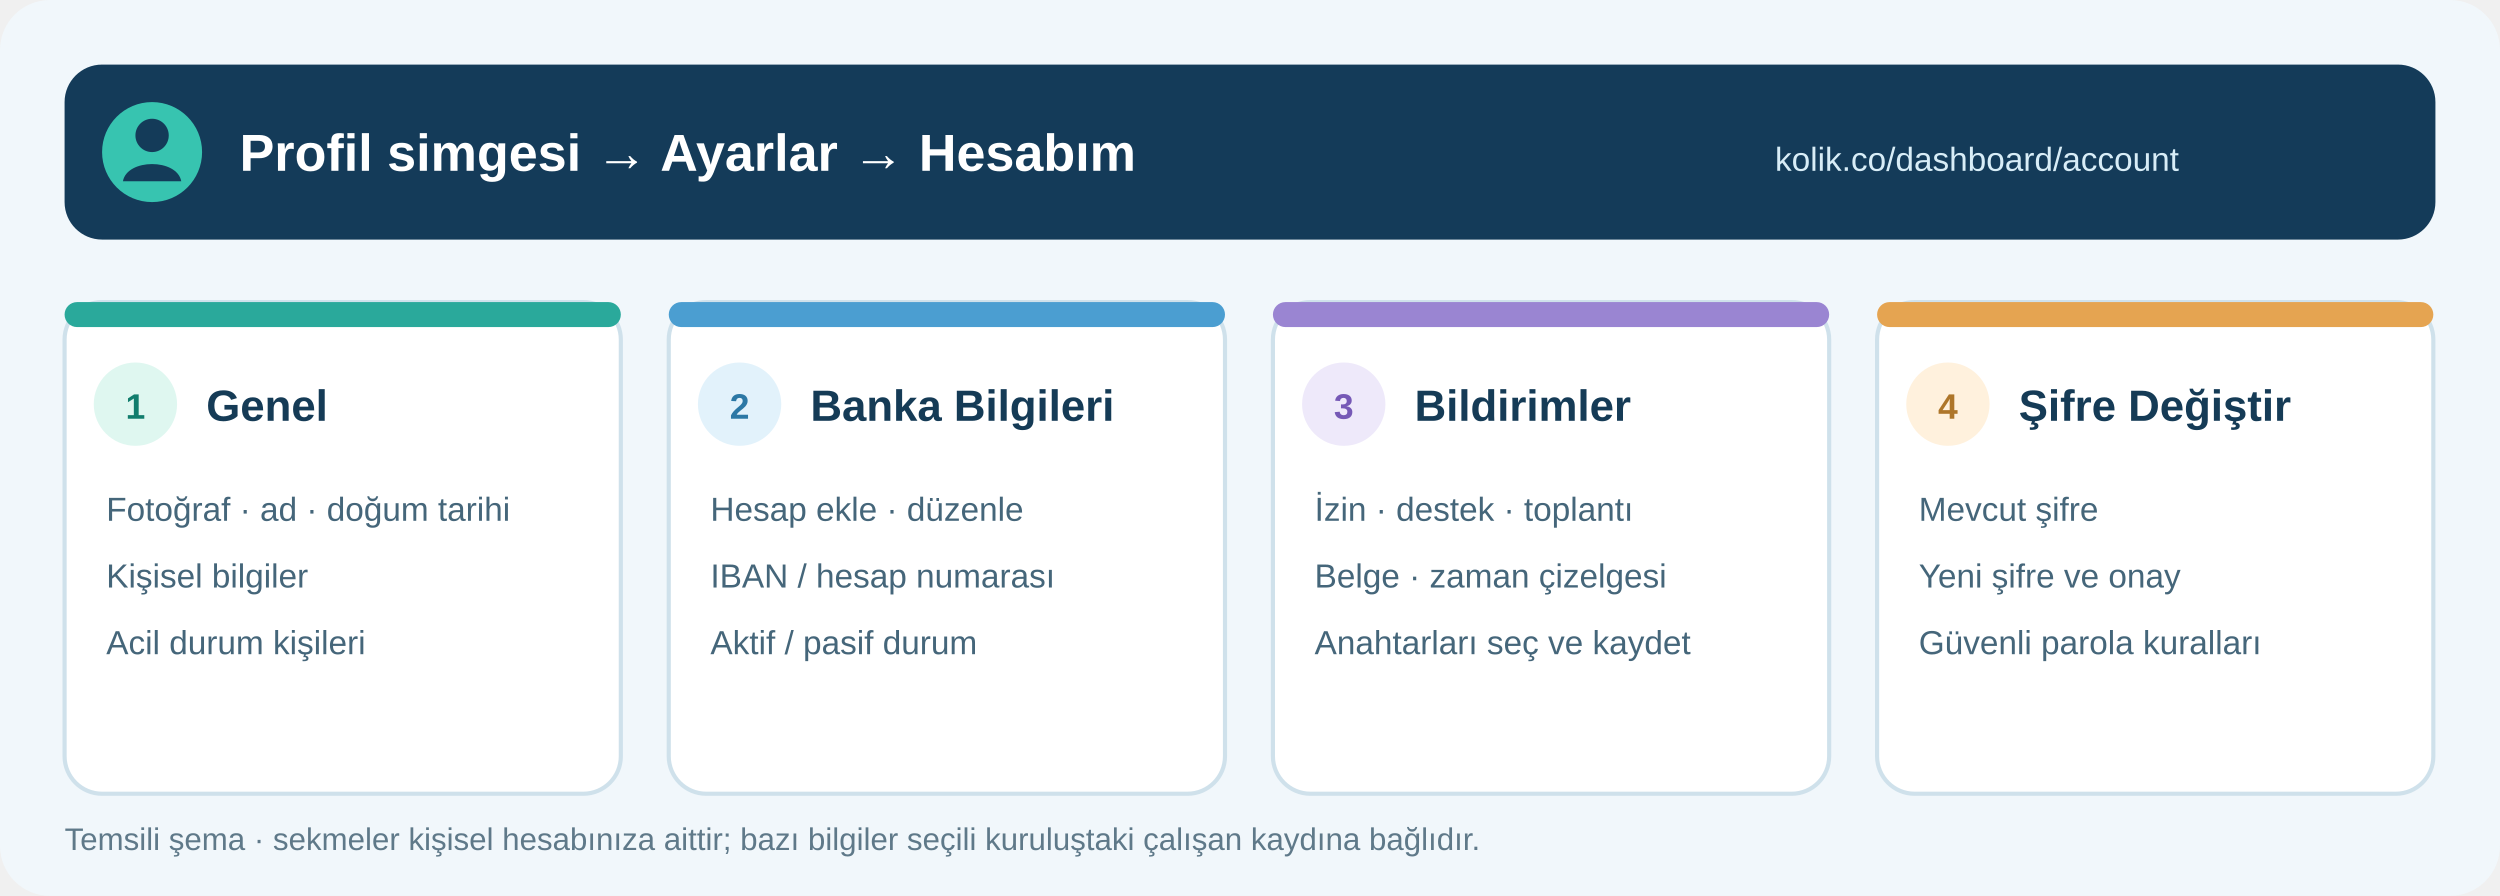
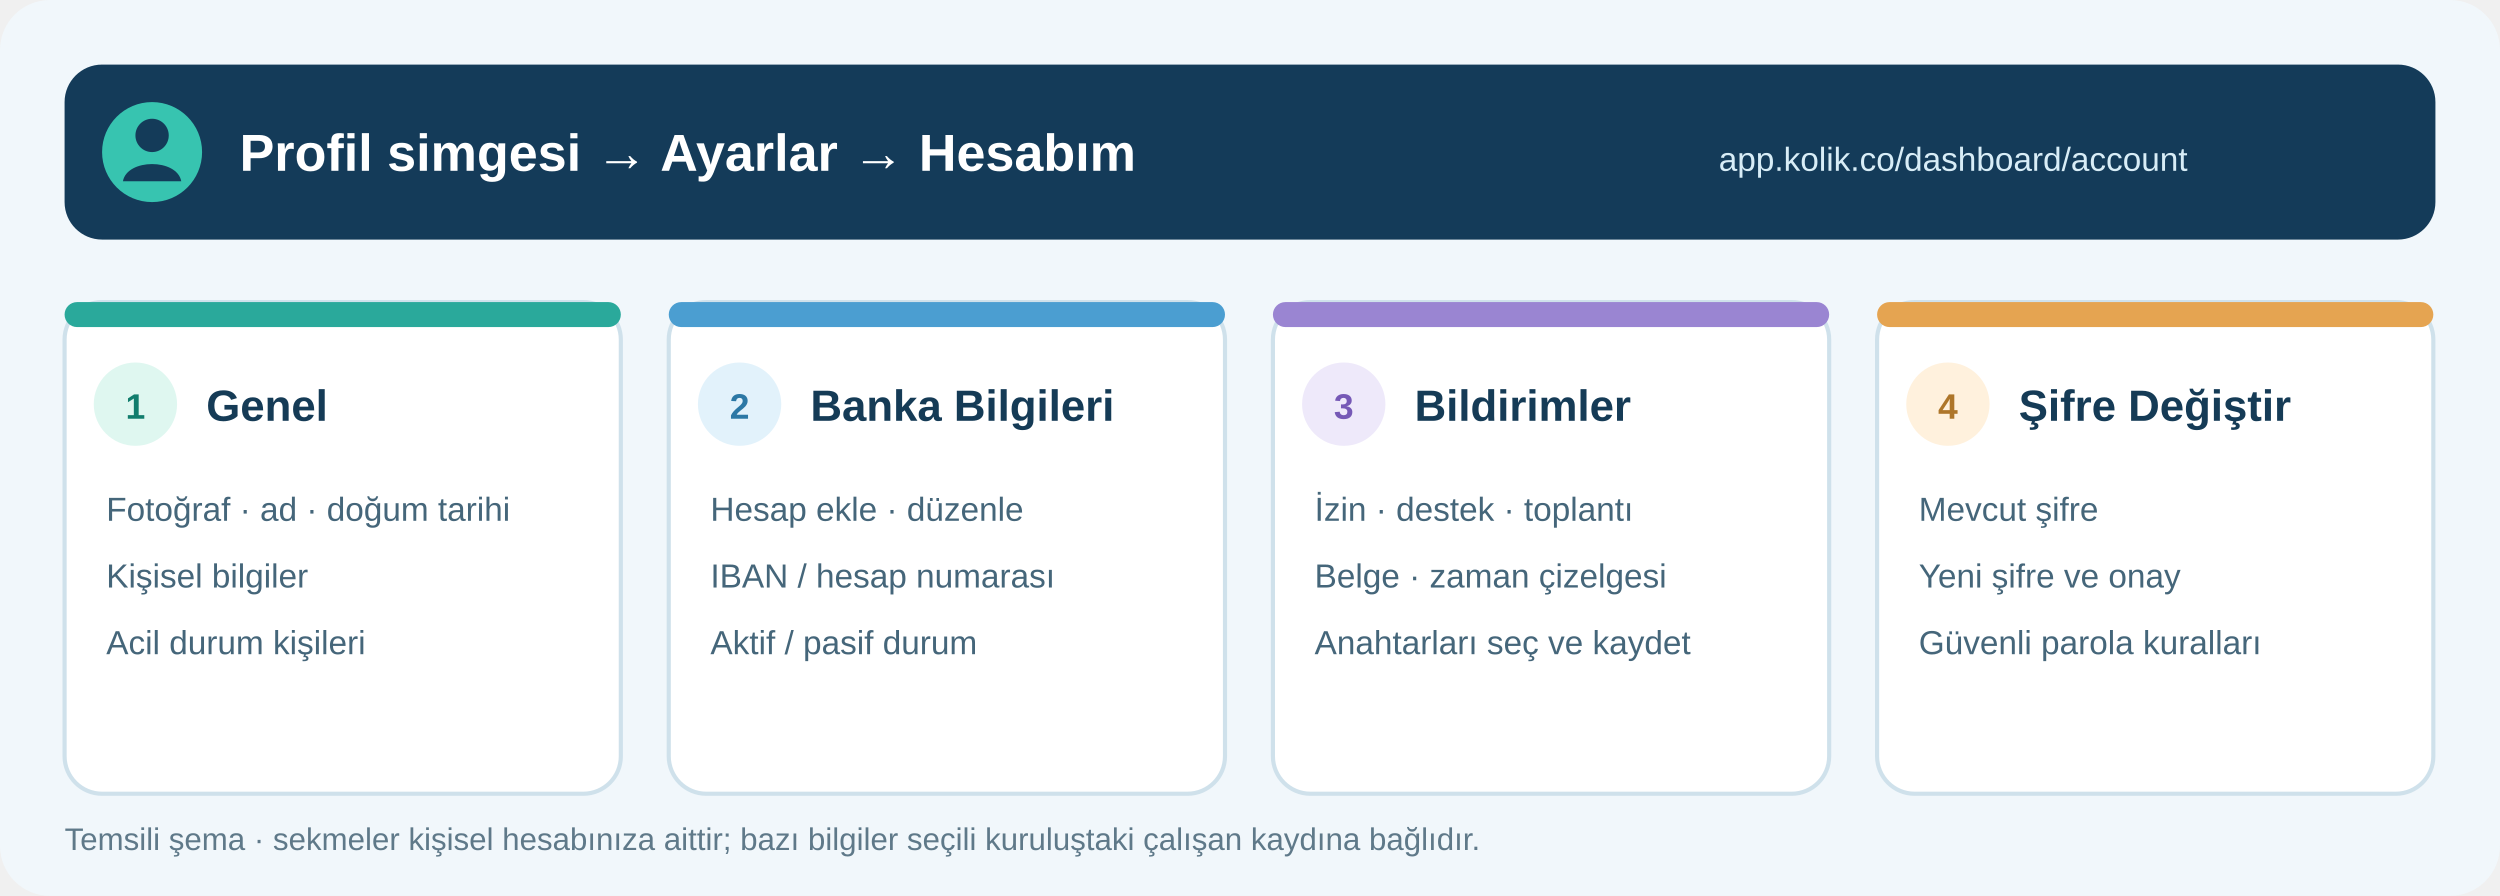
<svg xmlns="http://www.w3.org/2000/svg" width="1200" height="430" viewBox="0 0 1200 430" role="img" aria-labelledby="title desc">
  <rect width="1200" height="430" rx="24" fill="#f1f7fb" />
  <rect x="31" y="31" width="1138" height="84" rx="18" fill="#143b59" />
  <circle cx="73" cy="73" r="24" fill="#37c4b0" />
  <circle cx="73" cy="65" r="8" fill="#143b59" />
  <path d="M59 87c2-11 26-11 28 0" fill="#143b59" />
  <text x="115" y="82" font-family="Arial,sans-serif" font-size="25" font-weight="bold" fill="#ffffff">Profil simgesi  →  Ayarlar  →  Hesabım</text>
-   <text x="852" y="82" font-family="Arial,sans-serif" font-size="16" fill="#d8edf7">kolik.co/dashboard/account</text>
+   <text x="825" y="82" font-family="Arial,sans-serif" font-size="16" fill="#d8edf7">app.kolik.co/dashboard/account</text>
  <g font-family="Arial,sans-serif">
    <rect x="31" y="145" width="267" height="236" rx="18" fill="#ffffff" stroke="#cfe1eb" stroke-width="2" />
    <rect x="31" y="145" width="267" height="12" rx="6" fill="#2aa99b" />
    <circle cx="65" cy="194" r="20" fill="#dff7f0" />
    <text x="65" y="201" text-anchor="middle" font-size="17" font-weight="bold" fill="#117d6d">1</text>
    <text x="99" y="202" font-size="21" font-weight="bold" fill="#153b56">Genel</text>
    <text x="51" y="250" font-size="16" fill="#45667a">Fotoğraf · ad · doğum tarihi</text>
    <text x="51" y="282" font-size="16" fill="#45667a">Kişisel bilgiler</text>
    <text x="51" y="314" font-size="16" fill="#45667a">Acil durum kişileri</text>
    <rect x="321" y="145" width="267" height="236" rx="18" fill="#ffffff" stroke="#cfe1eb" stroke-width="2" />
    <rect x="321" y="145" width="267" height="12" rx="6" fill="#4b9ed1" />
    <circle cx="355" cy="194" r="20" fill="#e2f2fb" />
    <text x="355" y="201" text-anchor="middle" font-size="17" font-weight="bold" fill="#2c78a5">2</text>
    <text x="389" y="202" font-size="21" font-weight="bold" fill="#153b56">Banka Bilgileri</text>
    <text x="341" y="250" font-size="16" fill="#45667a">Hesap ekle · düzenle</text>
    <text x="341" y="282" font-size="16" fill="#45667a">IBAN / hesap numarası</text>
    <text x="341" y="314" font-size="16" fill="#45667a">Aktif / pasif durum</text>
    <rect x="611" y="145" width="267" height="236" rx="18" fill="#ffffff" stroke="#cfe1eb" stroke-width="2" />
    <rect x="611" y="145" width="267" height="12" rx="6" fill="#9a85d2" />
    <circle cx="645" cy="194" r="20" fill="#eee9fa" />
    <text x="645" y="201" text-anchor="middle" font-size="17" font-weight="bold" fill="#7659b6">3</text>
    <text x="679" y="202" font-size="21" font-weight="bold" fill="#153b56">Bildirimler</text>
    <text x="631" y="250" font-size="16" fill="#45667a">İzin · destek · toplantı</text>
    <text x="631" y="282" font-size="16" fill="#45667a">Belge · zaman çizelgesi</text>
    <text x="631" y="314" font-size="16" fill="#45667a">Anahtarları seç ve kaydet</text>
    <rect x="901" y="145" width="267" height="236" rx="18" fill="#ffffff" stroke="#cfe1eb" stroke-width="2" />
    <rect x="901" y="145" width="267" height="12" rx="6" fill="#e5a451" />
    <circle cx="935" cy="194" r="20" fill="#fff1dd" />
    <text x="935" y="201" text-anchor="middle" font-size="17" font-weight="bold" fill="#ae762a">4</text>
    <text x="969" y="202" font-size="21" font-weight="bold" fill="#153b56">Şifre Değiştir</text>
    <text x="921" y="250" font-size="16" fill="#45667a">Mevcut şifre</text>
    <text x="921" y="282" font-size="16" fill="#45667a">Yeni şifre ve onay</text>
    <text x="921" y="314" font-size="16" fill="#45667a">Güvenli parola kuralları</text>
  </g>
  <text x="31" y="408" font-family="Arial,sans-serif" font-size="15" fill="#5f7989">Temsili şema · sekmeler kişisel hesabınıza aittir; bazı bilgiler seçili kuruluştaki çalışan kaydına bağlıdır.</text>
</svg>
